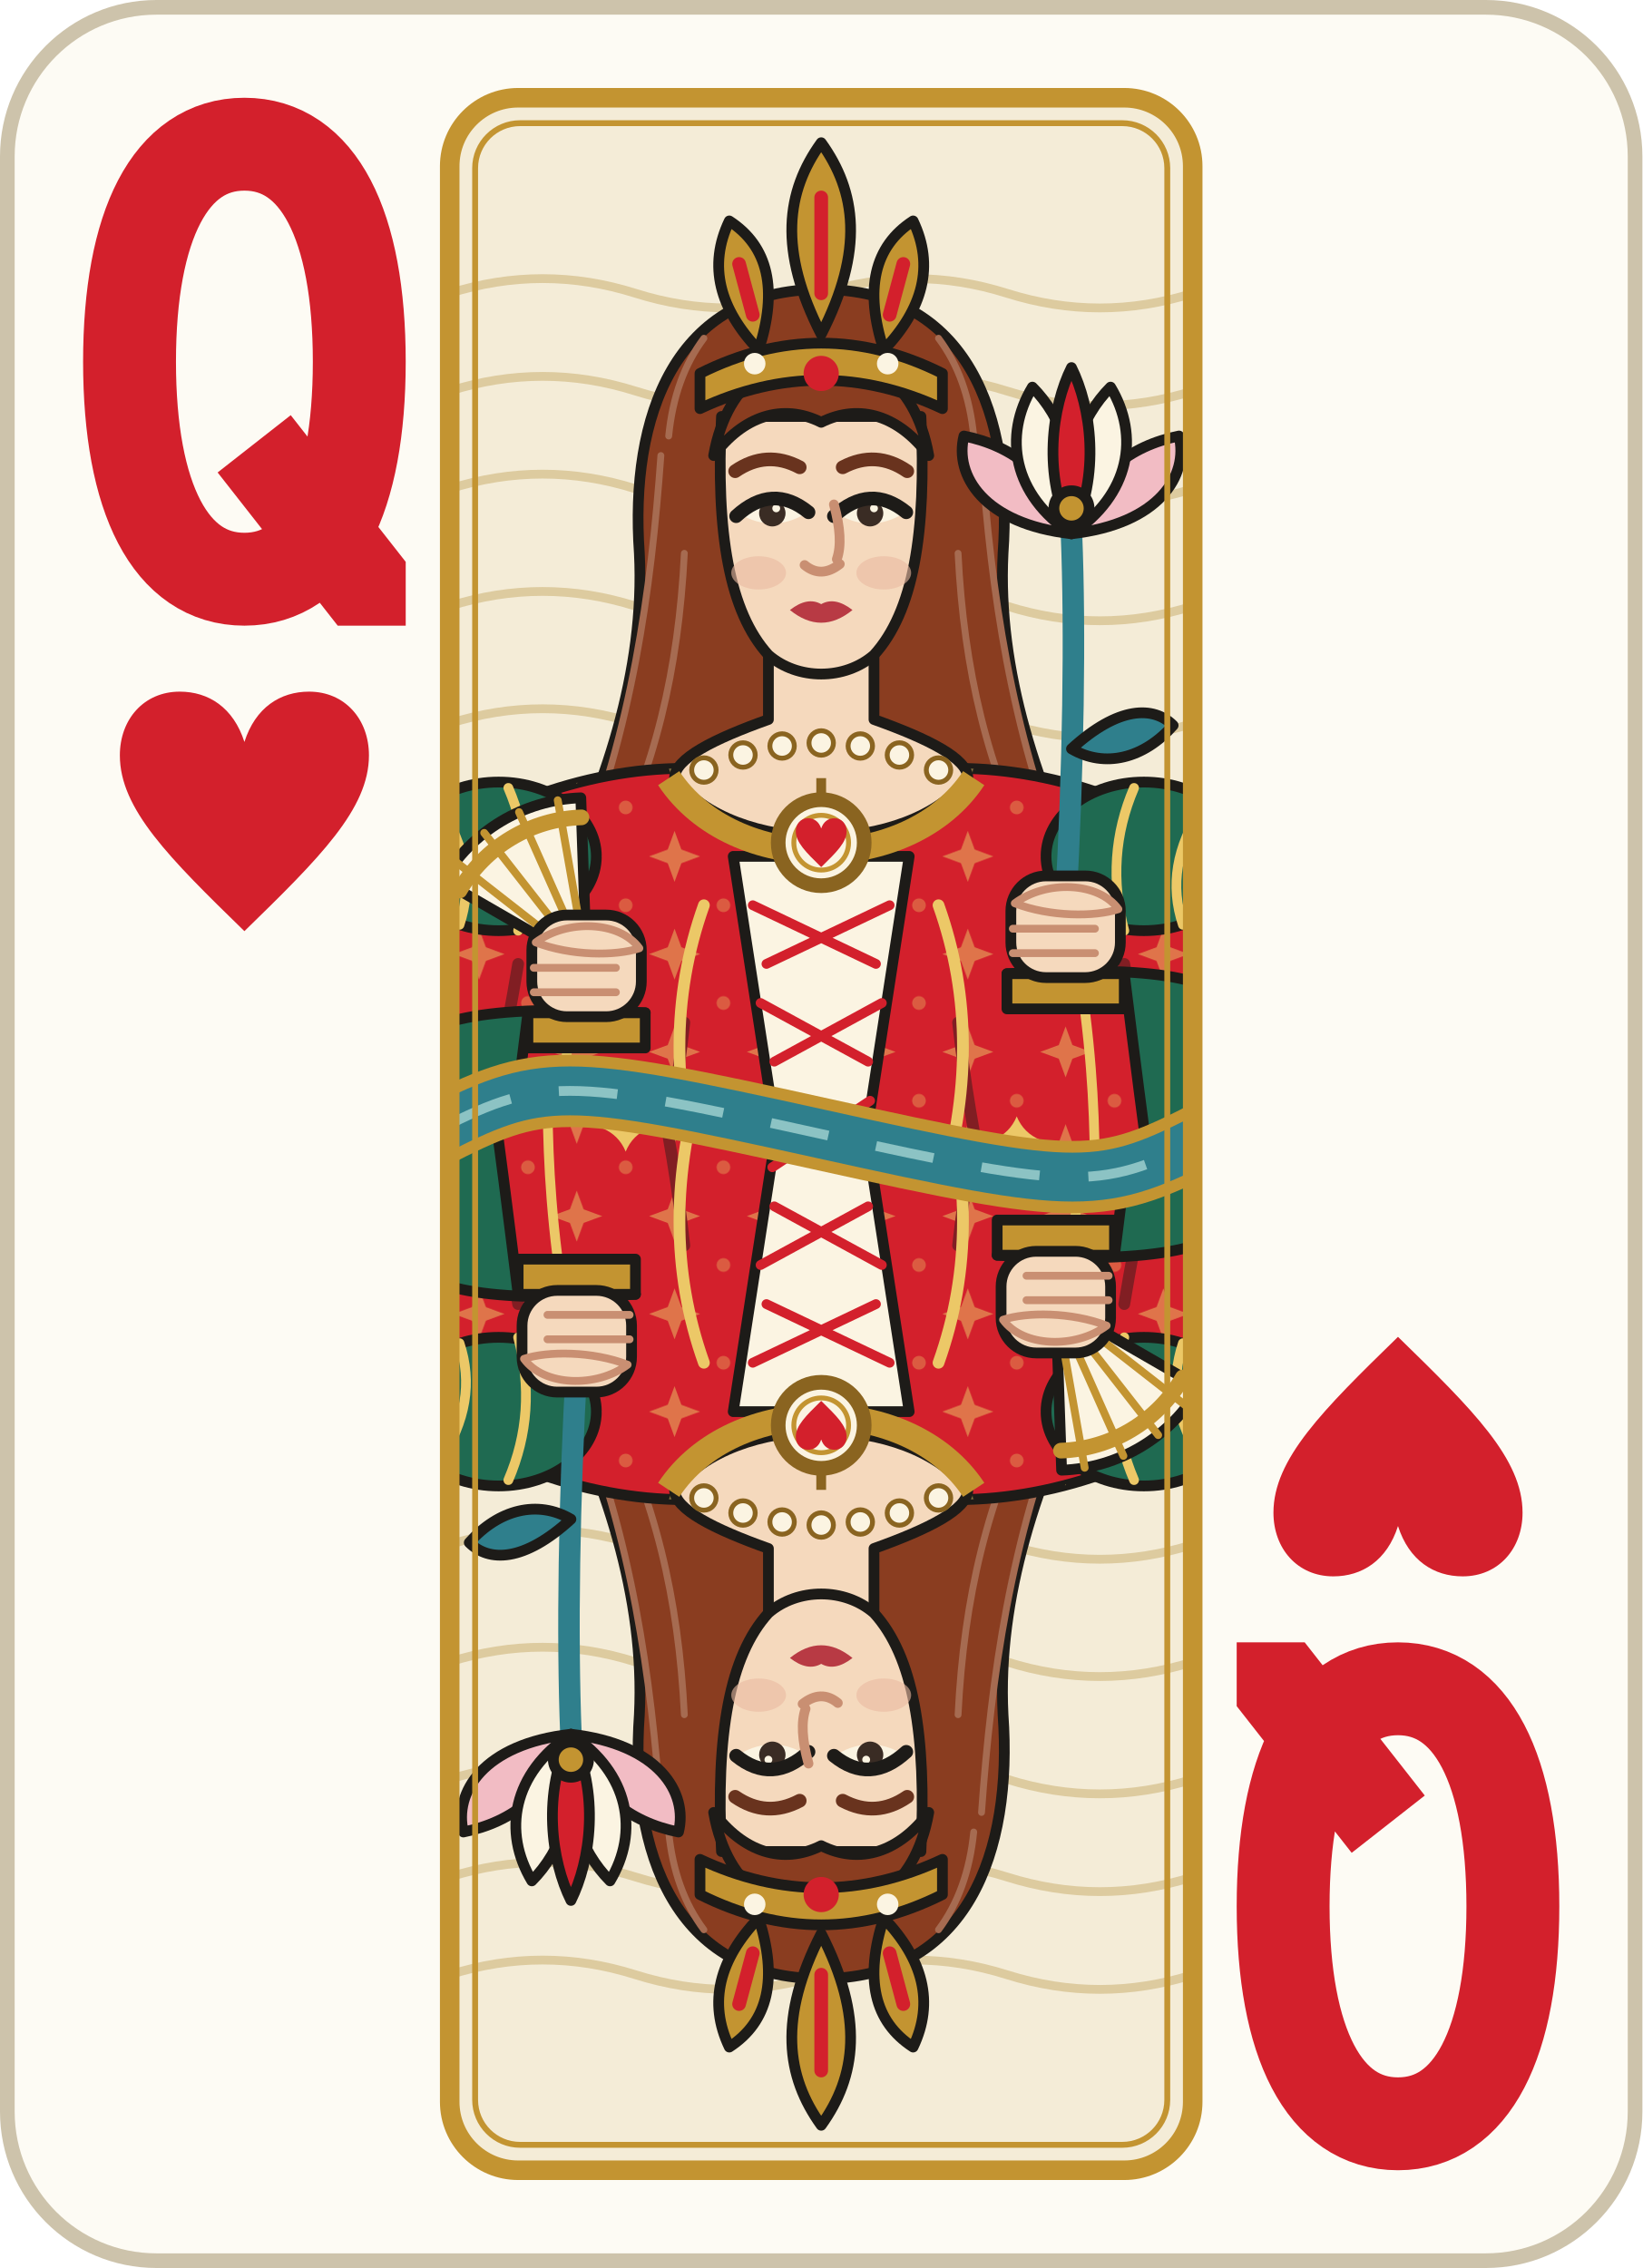
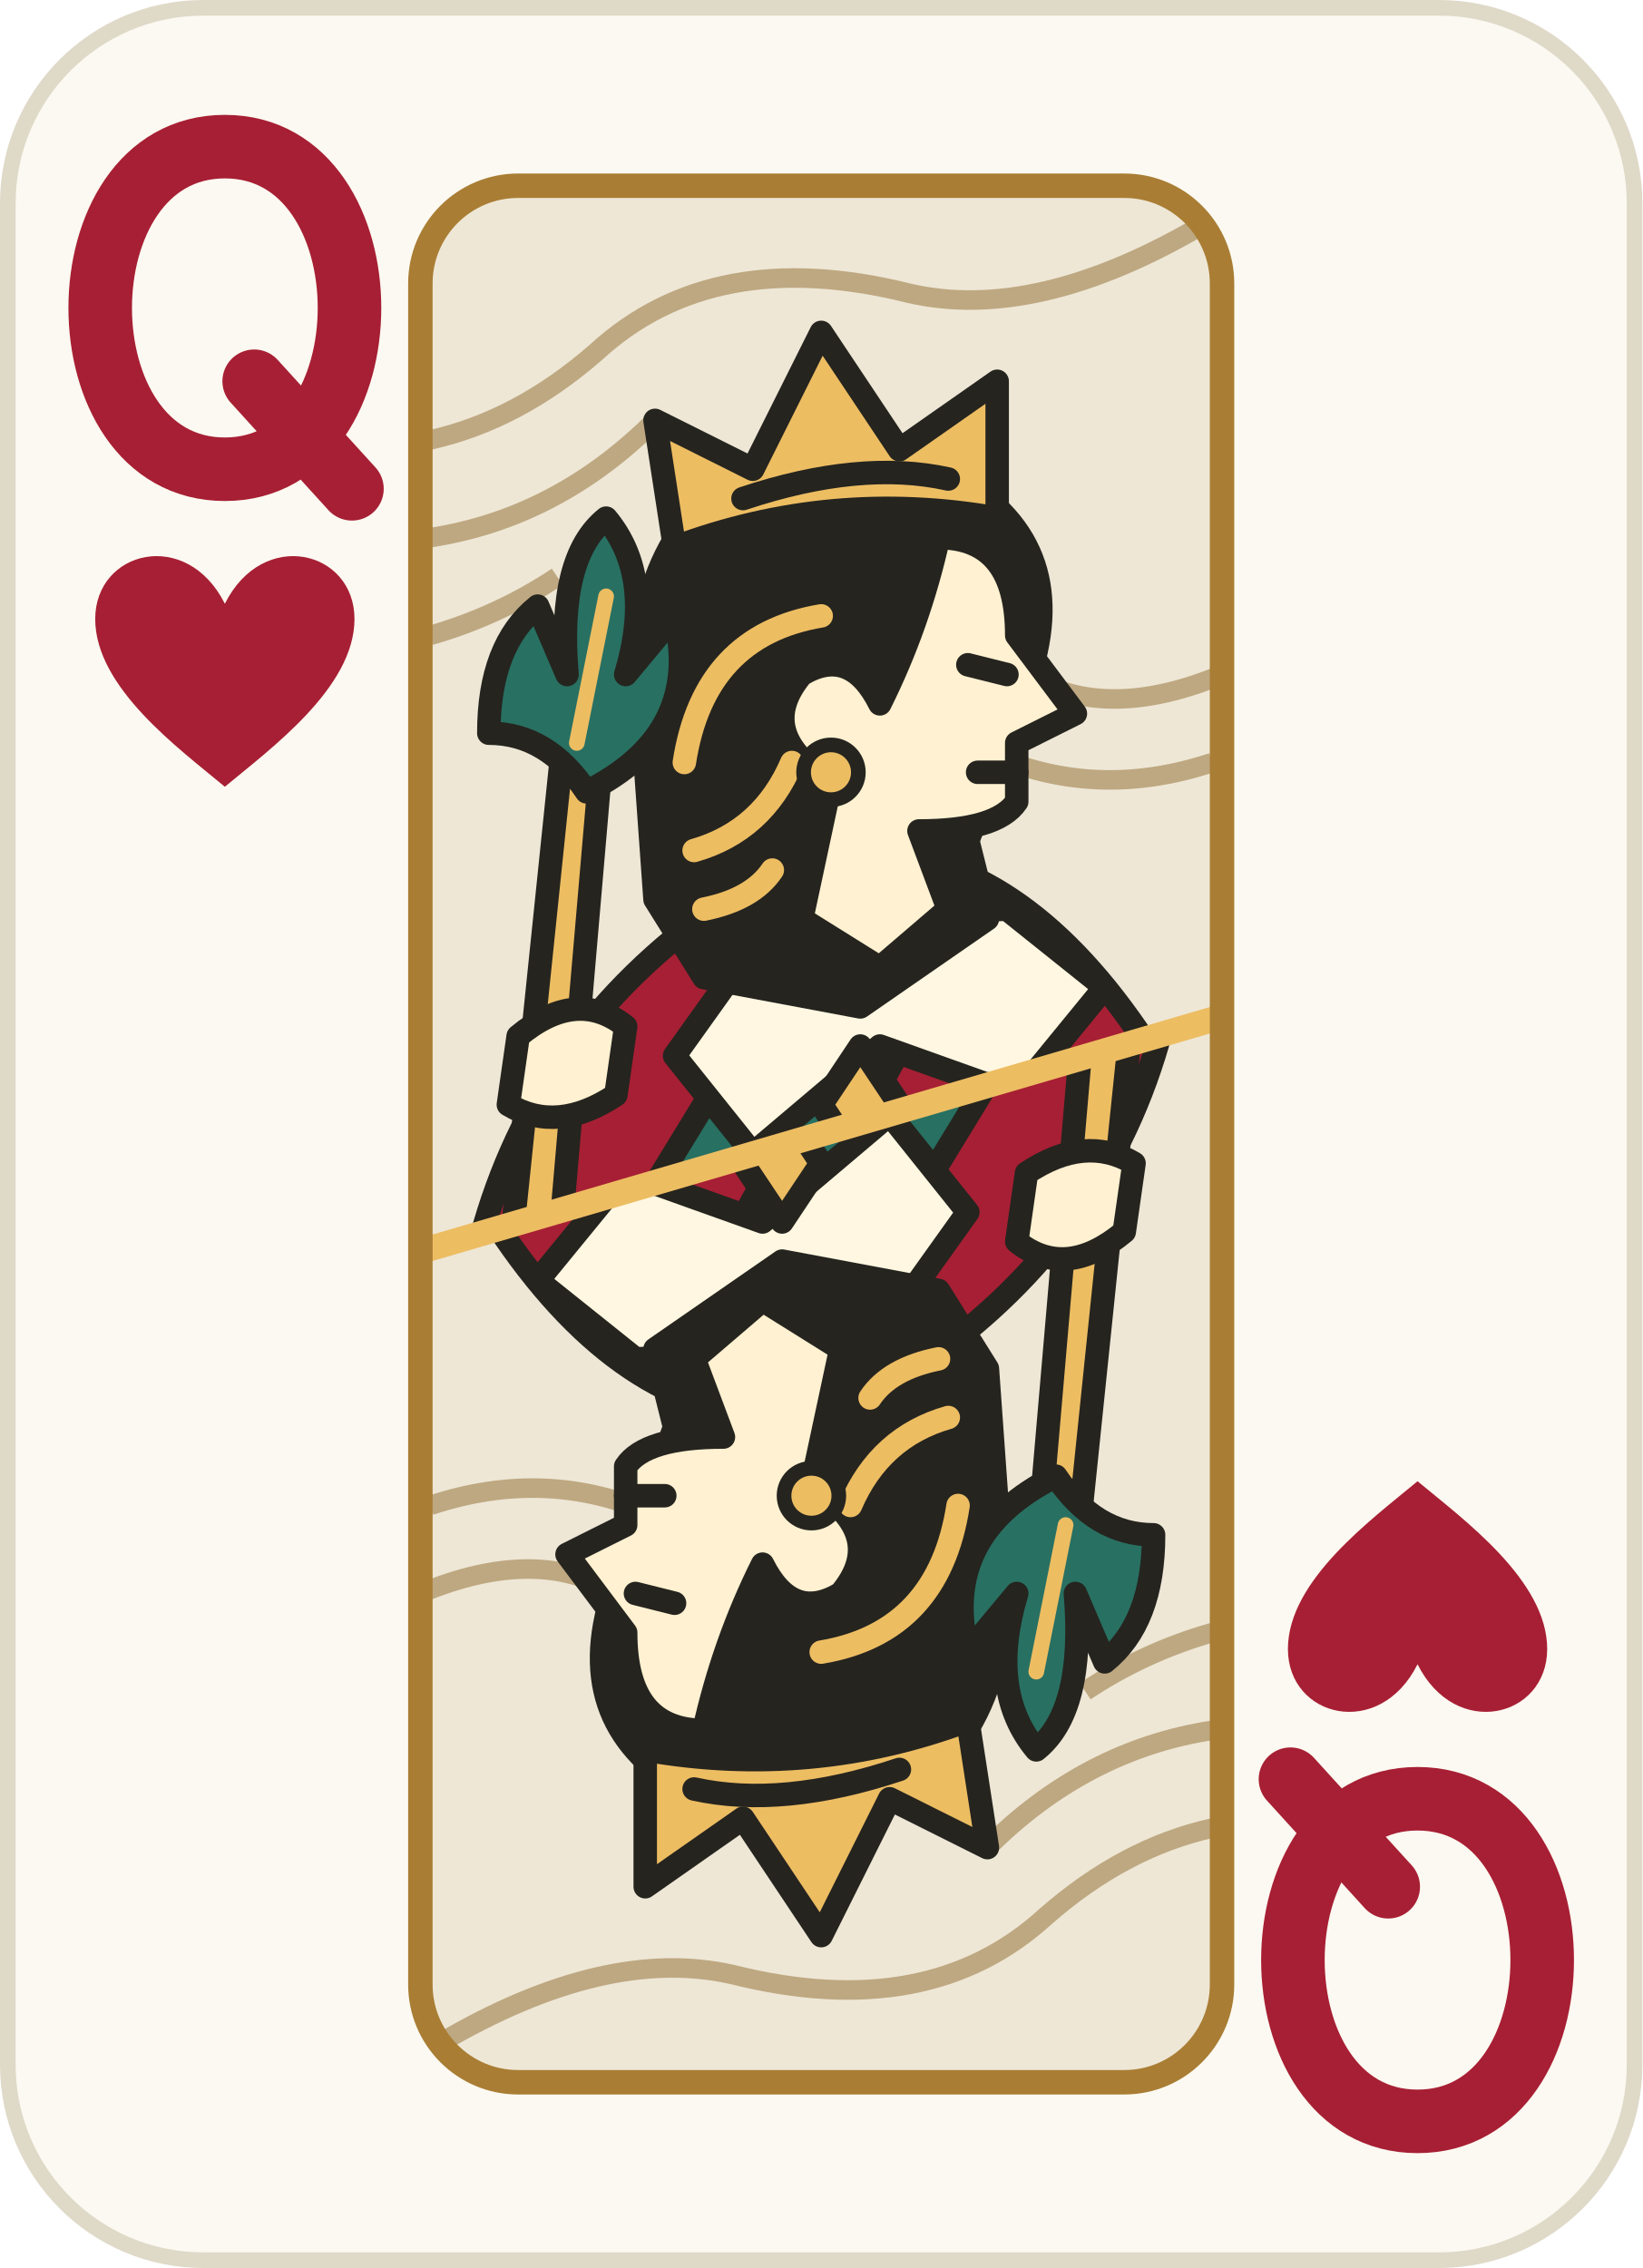
<svg xmlns="http://www.w3.org/2000/svg" width="168" height="232" viewBox="0 0 168 232" preserveAspectRatio="none">
-   <defs>
-     <path id="pip" d="M0-29C4.6-43.4 15-50 27-50C42-50 52-38.4 52-23.4C52-1 31.4 19.4 0 50C-31.4 19.4-52-1-52-23.4C-52-38.4-42-50-27-50C-15-50-4.6-43.4 0-29Z" />
-     <clipPath id="rank-box">
-       <rect x="8.5" y="10" width="33" height="54" />
-     </clipPath>
+   <rect x=".8" y=".8" width="166.4" height="230.4" rx="20" fill="#fbf9f1" stroke="#dfd9c8" stroke-width="1.6" />
+   <g color="#a71f34" fill="currentColor">
    <g id="index">
-       <g clip-path="url(#rank-box)">
-         <path d="M0 4.75C7.55 4.75 11.75 13 11.75 27C11.75 41 7.55 49.25 0 49.25C-7.55 49.25-11.75 41-11.75 27C-11.75 13-7.55 4.75 0 4.75ZM1 35.4L19.5 59" transform="translate(25 10)" fill="none" stroke="currentColor" stroke-width="9.5" stroke-miterlimit="3" />
+       <path d="M0 0 C17 0 17 33 0 33 C-17 33-17 0 0 0 Z M3 24 L13 35" transform="translate(23 15)" fill="none" stroke="currentColor" stroke-width="6.5" stroke-linecap="round" stroke-linejoin="round" />
+       <path d="M0-8 C-5-18-17-15-17-6 C-17 3-6 11 0 16 C6 11 17 3 17-6 C17-15 5-18 0-8Z" transform="translate(23 68) scale(0.78)" />
+     </g>
+     <use href="#index" transform="rotate(180 84 116)" />
+     <defs>
+       <clipPath id="half">
+         <path d="M43 19H125V104L43 128Z" />
+       </clipPath>
+       <clipPath id="frame">
+         <rect x="43" y="19" width="82" height="194" rx="10" />
+       </clipPath>
+     </defs>
+     <rect x="43" y="19" width="82" height="194" rx="10" fill="#eee7d6" />
+     <g clip-path="url(#frame)">
+       <g id="portrait" clip-path="url(#half)">
+         <path d="M44 45Q53 43 61 36Q73 25 93 30Q106 33 123 23M44 55Q57 53 67 43M44 65Q51 63 57 59M105 69Q113 74 125 69M101 77Q112 82 124 78" fill="none" stroke="#bea881" stroke-width="2" />
+         <g stroke="#25241f" stroke-width="2.4" stroke-linejoin="round" stroke-linecap="round">
+           <path d="M48 132Q52 110 69 96L84 88 100 90Q114 97 125 121L128 132Z" fill="currentColor" />
+           <path d="M61 131L83 95 95 102 79 131Z" fill="#287062" />
+           <path d="M103 93L113 101 104 112 90 107 77 118 69 108 79 94Z" fill="#fff7e1" />
+           <path d="M66 78Q63 57 75 49Q85 42 98 49Q110 56 105 70L99 86 101 94 88 103 72 100 67 92Z" fill="#25241f" />
+           <path d="M96 55Q104 55 104 65L110 73 104 76V82Q102 85 94 85L97 93 90 99 82 94 85 80Q77 75 82 69Q87 66 90 72Q94 64 96 55Z" fill="#fff1d1" />
+           <path d="M70 78Q72 65 84 63M71 87Q78 85 81 78M72 93Q77 92 79 89" fill="none" stroke="#edbd62" />
+           <path d="M69 56L67 43 77 48 84 34 92 46 102 39 102 53Q85 50 69 56Z" fill="#edbd62" />
+           <path d="M76 51Q88 47 97 49M99 68L103 69M100 79H104" fill="none" />
+           <circle cx="85" cy="79" r="2.8" fill="#edbd62" stroke-width="1.5" />
+           <path d="M52 130L58 72 62 72 57 130Z" fill="#edbd62" />
+           <path d="M60 81Q56 75 50 75Q50 66 55 62L58 69Q57 57 62 53Q67 59 64 69L69 63Q72 75 60 81Z" fill="#287062" />
+           <path d="M59 76L62 61" fill="none" stroke="#edbd62" stroke-width="1.6" />
+           <path d="M53 106Q59 101 64 105L63 112Q57 116 52 113Z" fill="#fff1d1" />
+           <path d="M88 107L92 113 88 119 84 113Z" fill="#edbd62" />
+           <path d="M96 120Q106 117 111 111" fill="none" stroke="#edbd62" stroke-width="3" />
+         </g>
      </g>
-       <use href="#pip" transform="translate(25 83) scale(0.245)" />
+       <use href="#portrait" transform="rotate(180 84 116)" />
+       <path d="M43 128L125 104" fill="none" stroke="#edbd62" stroke-width="2.6" />
    </g>
-     <pattern id="brocade" width="10" height="10" patternUnits="userSpaceOnUse">
-       <path d="M5 2.4L5.7 4.3 7.6 5 5.7 5.7 5 7.6 4.3 5.7 2.4 5 4.3 4.3Z" fill="#ecc867" opacity=".5" />
-       <g fill="#ecc867" opacity=".35">
-         <circle r=".7" />
-         <circle cx="10" r=".7" />
-         <circle cy="10" r=".7" />
-         <circle cx="10" cy="10" r=".7" />
-       </g>
-     </pattern>
-     <clipPath id="frame">
-       <rect x="46" y="10" width="76" height="212" rx="7" />
-     </clipPath>
-     <clipPath id="upper">
-       <path d="M44 116C55.4 110.12 57.4 110.12 84 116S112.6 121.88 124 116V8H44Z" />
-     </clipPath>
-     <g id="figure" clip-path="url(#upper)">
-       <path d="M46 30q9.5-3 19 0t19 0 19 0 19 0M46 40q9.5-3 19 0t19 0 19 0 19 0M46 50q9.5-3 19 0t19 0 19 0 19 0M46 62q9.5-3 19 0t19 0 19 0 19 0M46 74q9.5-3 19 0t19 0 19 0 19 0M46 88q9.5-3 19 0t19 0 19 0 19 0M46 102q9.5-3 19 0t19 0 19 0 19 0" fill="none" stroke="#ddcb9f" stroke-width="0.9" stroke-linecap="round" stroke-linejoin="round" />
-       <g transform="translate(84 12.6)">
-         <path d="M0 17C-15 17-19.6 30-18.6 44C-18 56-22 68-28 80C-20 84-12 78-10 70H10C12 78 20 84 28 80C22 68 18 56 18.6 44C19.6 30 15 17 0 17Z" fill="#8a3d20" stroke="#1d1b18" stroke-width="1.1" stroke-linejoin="round" stroke-linecap="round" />
-         <path d="M-14 44C-14.6 56-17 66-22 76M14 44C14.6 56 17 66 22 76M-16.4 34C-17.4 48-19.4 62-25 76M16.4 34C17.4 48 19.4 62 25 76M-12 22Q-15 26-15.6 32M12 22Q15 26 15.6 32" fill="none" stroke="#a66b51" stroke-width="0.7" stroke-linecap="round" stroke-linejoin="round" />
-         <path d="M-44 78C-36 70-24 66-14 66C-8 70 8 70 14 66C24 66 36 70 44 78V110H-44Z" fill="#d3202c" stroke="#1d1b18" stroke-width="1.1" stroke-linejoin="round" stroke-linecap="round" />
-         <path d="M-44 78C-36 70-24 66-14 66C-8 70 8 70 14 66C24 66 36 70 44 78V110H-44Z" fill="url(#brocade)" />
-         <path d="M-31 86Q-33 98-36 110M31 86Q33 98 36 110M-14 92Q-15 101-17 110M14 92Q15 101 17 110" fill="none" stroke="#811e23" stroke-width="1.2" stroke-linecap="round" stroke-linejoin="round" />
-         <path d="M-12 80Q-17 94-12 110M12 80Q17 94 12 110" fill="none" stroke="#ecc867" stroke-width="1.2" stroke-linecap="round" stroke-linejoin="round" />
-         <g fill="#ecc867">
-           <path d="M-20 101.6Q-19.3 103.3-17.6 104Q-19.3 104.7-20 106.4Q-20.7 104.7-22.4 104Q-20.7 103.3-20 101.6Z" />
-           <path d="M20 101.6Q20.7 103.3 22.4 104Q20.7 104.7 20 106.4Q19.3 104.7 17.6 104Q19.3 103.3 20 101.6Z" />
-         </g>
-         <ellipse cx="-33" cy="75" rx="10" ry="7.6" fill="#1f6a51" stroke="#1d1b18" stroke-width="1.1" stroke-linejoin="round" stroke-linecap="round" />
-         <ellipse cx="33" cy="75" rx="10" ry="7.6" fill="#1f6a51" stroke="#1d1b18" stroke-width="1.1" stroke-linejoin="round" stroke-linecap="round" />
-         <path d="M-39 70Q-35 76-37 82M-32 68Q-29 75-31 82.6M39 70Q35 76 37 82M32 68Q29 75 31 82.6" fill="none" stroke="#ecc867" stroke-width="1" stroke-linecap="round" stroke-linejoin="round" />
-         <path d="M-9 75H9L3.6 110H-3.6Z" fill="#fbf4e2" stroke="#1d1b18" stroke-width="1.1" stroke-linejoin="round" stroke-linecap="round" />
-         <path d="M-7 80L5.6 86M7 80L-5.6 86M-6.2 90L4.8 96M6.2 90L-4.8 96M-5 100L4 106M5 100L-4 106" fill="none" stroke="#d3202c" stroke-width="1" stroke-linecap="round" stroke-linejoin="round" />
-         <path d="M-5.4 50V61C-11 63-15 65-15 67C-9 75 9 75 15 67C15 65 11 63 5.4 61V50Z" fill="#f5d9bd" stroke="#1d1b18" stroke-width="1.1" stroke-linejoin="round" stroke-linecap="round" />
-         <path d="M-15.6 67C-9 77 9 77 15.6 67" fill="none" stroke="#c39431" stroke-width="2.6" />
-         <g fill="#fbf4e2" stroke="#8a6420" stroke-width=".5">
-           <circle cx="-12" cy="66.17" r="1.25" />
-           <circle cx="-8" cy="64.63" r="1.25" />
-           <circle cx="-4" cy="63.71" r="1.25" />
-           <circle cx="0" cy="63.4" r="1.25" />
-           <circle cx="4" cy="63.71" r="1.25" />
-           <circle cx="8" cy="64.63" r="1.25" />
-           <circle cx="12" cy="66.17" r="1.25" />
-         </g>
-         <path d="M0 67V70" stroke="#8a6420" stroke-width="1" />
-         <circle cx="0" cy="73.6" r="4.4" fill="#fbf4e2" stroke="#8a6420" stroke-width="1.5" />
-         <circle cx="0" cy="73.6" r="2.8" fill="none" stroke="#c39431" stroke-width=".5" />
-         <use href="#pip" transform="translate(0 73.6) scale(0.05)" fill="#d3202c" />
-         <path d="M-10.2 30C-10.8 42-9.4 50-5.4 54.4C-2.4 57 2.4 57 5.4 54.4C9.4 50 10.8 42 10.2 30Z" fill="#f5d9bd" stroke="#1d1b18" stroke-width="1.1" stroke-linejoin="round" stroke-linecap="round" />
-         <ellipse cx="-6.4" cy="46" rx="2.8" ry="1.7" fill="#eab9a0" opacity=".6" />
-         <ellipse cx="6.4" cy="46" rx="2.8" ry="1.7" fill="#eab9a0" opacity=".6" />
-         <path d="M-8.3 40Q-5 37.5-1.7 40Q-5 41.9-8.3 40Z" fill="#fbf4e2" />
-         <circle cx="-5" cy="39.9" r="1.35" fill="#3a2c24" />
-         <circle cx="-4.6" cy="39.4" r=".4" fill="#fbf4e2" />
-         <path d="M-8.7 40.2Q-5 36.8-1.3 39.8" fill="none" stroke="#1d1b18" stroke-width="1.4" stroke-linecap="round" stroke-linejoin="round" />
-         <path d="M1.7 40Q5 37.5 8.3 40Q5 41.9 1.7 40Z" fill="#fbf4e2" />
-         <circle cx="5" cy="39.9" r="1.35" fill="#3a2c24" />
-         <circle cx="5.4" cy="39.4" r=".4" fill="#fbf4e2" />
-         <path d="M1.3 40.2Q5 36.8 8.7 39.8" fill="none" stroke="#1d1b18" stroke-width="1.4" stroke-linecap="round" stroke-linejoin="round" />
-         <path d="M-8.8 35.6Q-5.6 33.4-2.2 35.2M8.8 35.6Q5.6 33.4 2.2 35.2" fill="none" stroke="#69331e" stroke-width="1.4" stroke-linecap="round" stroke-linejoin="round" />
-         <path d="M1.3 39Q2.3 42.6 1.6 44.6M-1.7 45.2Q0 46.6 1.9 45.1" fill="none" stroke="#c98f72" stroke-width="1" stroke-linecap="round" stroke-linejoin="round" />
-         <path d="M-3.2 49.8Q-1.4 48.4 0 49.2Q1.4 48.4 3.2 49.8Q0 52.4-3.2 49.8Z" fill="#b83a44" />
-         <path d="M-11 34C-9.6 26-4 23 0 25.6C4 23 9.6 26 11 34C8 30 4 28.6 0 30.6C-4 28.6-8 30-11 34Z" fill="#8a3d20" stroke="#1d1b18" stroke-width="1.1" stroke-linejoin="round" stroke-linecap="round" />
-         <path d="M-12.4 25.6Q0 19.4 12.4 25.6V29.2Q0 23.4-12.4 29.2Z" fill="#c39431" stroke="#1d1b18" stroke-width="1.1" stroke-linejoin="round" stroke-linecap="round" />
-         <path d="M0 2C3.6 7 4.4 13 0 21.6C-4.4 13-3.6 7 0 2ZM-9.4 10C-5.4 12.6-4.4 17-6.4 23.2C-10.4 19-11.6 14.6-9.4 10ZM9.4 10C5.4 12.6 4.4 17 6.4 23.2C10.4 19 11.6 14.6 9.4 10Z" fill="#c39431" stroke="#1d1b18" stroke-width="1.1" stroke-linejoin="round" stroke-linecap="round" />
-         <path d="M0 7.6V17.4M-8.4 14.4L-7 19.6M8.4 14.4L7 19.6" fill="none" stroke="#d3202c" stroke-width="1.4" stroke-linecap="round" stroke-linejoin="round" />
-         <circle cx="0" cy="25.6" r="1.8" fill="#d3202c" />
-         <circle cx="-6.8" cy="24.6" r="1.1" fill="#fbf4e2" />
-         <circle cx="6.8" cy="24.6" r="1.1" fill="#fbf4e2" />
-         <path d="M19 87H31C32 95 33 103 34 110H44V91C40 88 37 86 19 87Z" fill="#1f6a51" stroke="#1d1b18" stroke-width="1.1" stroke-linejoin="round" stroke-linecap="round" />
-         <path d="M27 91C28 99 28 105 28 110" fill="none" stroke="#ecc867" stroke-width="1" stroke-linecap="round" stroke-linejoin="round" />
-         <path d="M25 80C25.8 66 26 52 25.6 42" fill="none" stroke="#2f7f8c" stroke-width="2.2" stroke-linecap="round" />
-         <path d="M25.6 64C30.4 59.6 34 59.6 36 61.6C33 65 29 66 25.6 64Z" fill="#2f7f8c" stroke="#1d1b18" stroke-width="1.1" stroke-linejoin="round" stroke-linecap="round" />
-         <g transform="translate(25.6 36)" stroke="#1d1b18" stroke-width="1.1" stroke-linejoin="round" stroke-linecap="round">
-           <path d="M0 6C-9 5-12 0-11-4C-6-3-2 0 0 6ZM0 6C9 5 12 0 11-4C6-3 2 0 0 6Z" fill="#f2bcc4" />
-           <path d="M0 6C-6 2-7-4-4-9C-1-6 1-1 0 6ZM0 6C6 2 7-4 4-9C1-6-1-1 0 6Z" fill="#fbf4e2" />
-           <path d="M0 6C-3 0-2-7 0-11C2-7 3 0 0 6Z" fill="#d3202c" />
-           <circle cy="3.4" r="1.8" fill="#c39431" />
-         </g>
-         <path d="M19 87H31V90.6H19Z" fill="#c39431" stroke="#1d1b18" stroke-width="1.1" stroke-linejoin="round" stroke-linecap="round" />
-         <rect x="19.4" y="77" width="11.2" height="10.4" rx="3.6" fill="#f5d9bd" stroke="#1d1b18" stroke-width="1.1" stroke-linejoin="round" stroke-linecap="round" />
-         <path d="M19.6 82.4H28M19.6 84.9H28" fill="none" stroke="#c98f72" stroke-width="0.8" stroke-linecap="round" stroke-linejoin="round" />
-         <path d="M19.8 79.8C23 77.4 28.4 77.6 30.4 80.4C28 81.2 23.4 81.2 19.8 79.8Z" fill="#f5d9bd" stroke="#c98f72" stroke-width=".8" stroke-linejoin="round" />
-         <path d="M-18 91H-30C-31 99-32 107-33 110H-44V95C-40 92-36 90-18 91Z" fill="#1f6a51" stroke="#1d1b18" stroke-width="1.1" stroke-linejoin="round" stroke-linecap="round" />
-         <path d="M-26 95C-27 103-27 109-27 110" fill="none" stroke="#ecc867" stroke-width="1" stroke-linecap="round" stroke-linejoin="round" />
-         <path d="M-24 86L-38.72 77.5A17 17 0 0 1 -24.59 69.01Z" fill="#fbf4e2" stroke="#1d1b18" stroke-width="1.1" stroke-linejoin="round" stroke-linecap="round" />
-         <path d="M-24 86L-37.4 75.53M-24 86L-34.47 72.6M-24 86L-30.91 70.47M-24 86L-26.95 69.26" fill="none" stroke="#c39431" stroke-width="0.8" stroke-linecap="round" stroke-linejoin="round" />
-         <path d="M-36.99 78.5A15 15 0 0 1 -24.52 71.01" fill="none" stroke="#c39431" stroke-width="1.6" stroke-linecap="round" stroke-linejoin="round" />
-         <path d="M-30 91H-18V94.6H-30Z" fill="#c39431" stroke="#1d1b18" stroke-width="1.1" stroke-linejoin="round" stroke-linecap="round" />
-         <rect x="-29.6" y="81" width="11.2" height="10.4" rx="3.6" fill="#f5d9bd" stroke="#1d1b18" stroke-width="1.1" stroke-linejoin="round" stroke-linecap="round" />
-         <path d="M-29.4 86.4H-21M-29.4 88.9H-21" fill="none" stroke="#c98f72" stroke-width="0.8" stroke-linecap="round" stroke-linejoin="round" />
-         <path d="M-29.2 83.8C-26 81.4-20.6 81.6-18.6 84.4C-21 85.2-25.6 85.2-29.2 83.8Z" fill="#f5d9bd" stroke="#c98f72" stroke-width=".8" stroke-linejoin="round" />
-       </g>
-     </g>
-   </defs>
-   <rect x=".75" y=".75" width="166.5" height="230.5" rx="15.25" fill="#fdfbf4" stroke="#cdc3ab" stroke-width="1.5" />
-   <g color="#d3202c" fill="currentColor">
-     <rect x="46" y="10" width="76" height="212" rx="7" fill="#f4ecd7" />
-     <g clip-path="url(#frame)">
-       <use href="#figure" />
-       <use href="#figure" transform="rotate(180 84 116)" />
-       <path d="M44 116C55.4 110.12 57.4 110.12 84 116S112.6 121.88 124 116" fill="none" stroke="#c39431" stroke-width="7.4" />
-       <path d="M44 116C55.4 110.12 57.4 110.12 84 116S112.6 121.88 124 116" fill="none" stroke="#2f7f8c" stroke-width="5" />
-       <path d="M44 116C55.4 110.12 57.4 110.12 84 116S112.6 121.88 124 116" fill="none" stroke="#8cc3c4" stroke-width="1" pathLength="100" stroke-dasharray="6 5" stroke-dashoffset="-47" />
-     </g>
-     <rect x="46" y="10" width="76" height="212" rx="7" fill="none" stroke="#c39431" stroke-width="2" />
-     <rect x="48.6" y="12.6" width="70.8" height="206.8" rx="4.6" fill="none" stroke="#c39431" stroke-width=".6" />
-     <use href="#index" />
-     <use href="#index" transform="rotate(180 84 116)" />
+     <rect x="43" y="19" width="82" height="194" rx="10" fill="none" stroke="#a97d34" stroke-width="2.5" />
  </g>
</svg>
